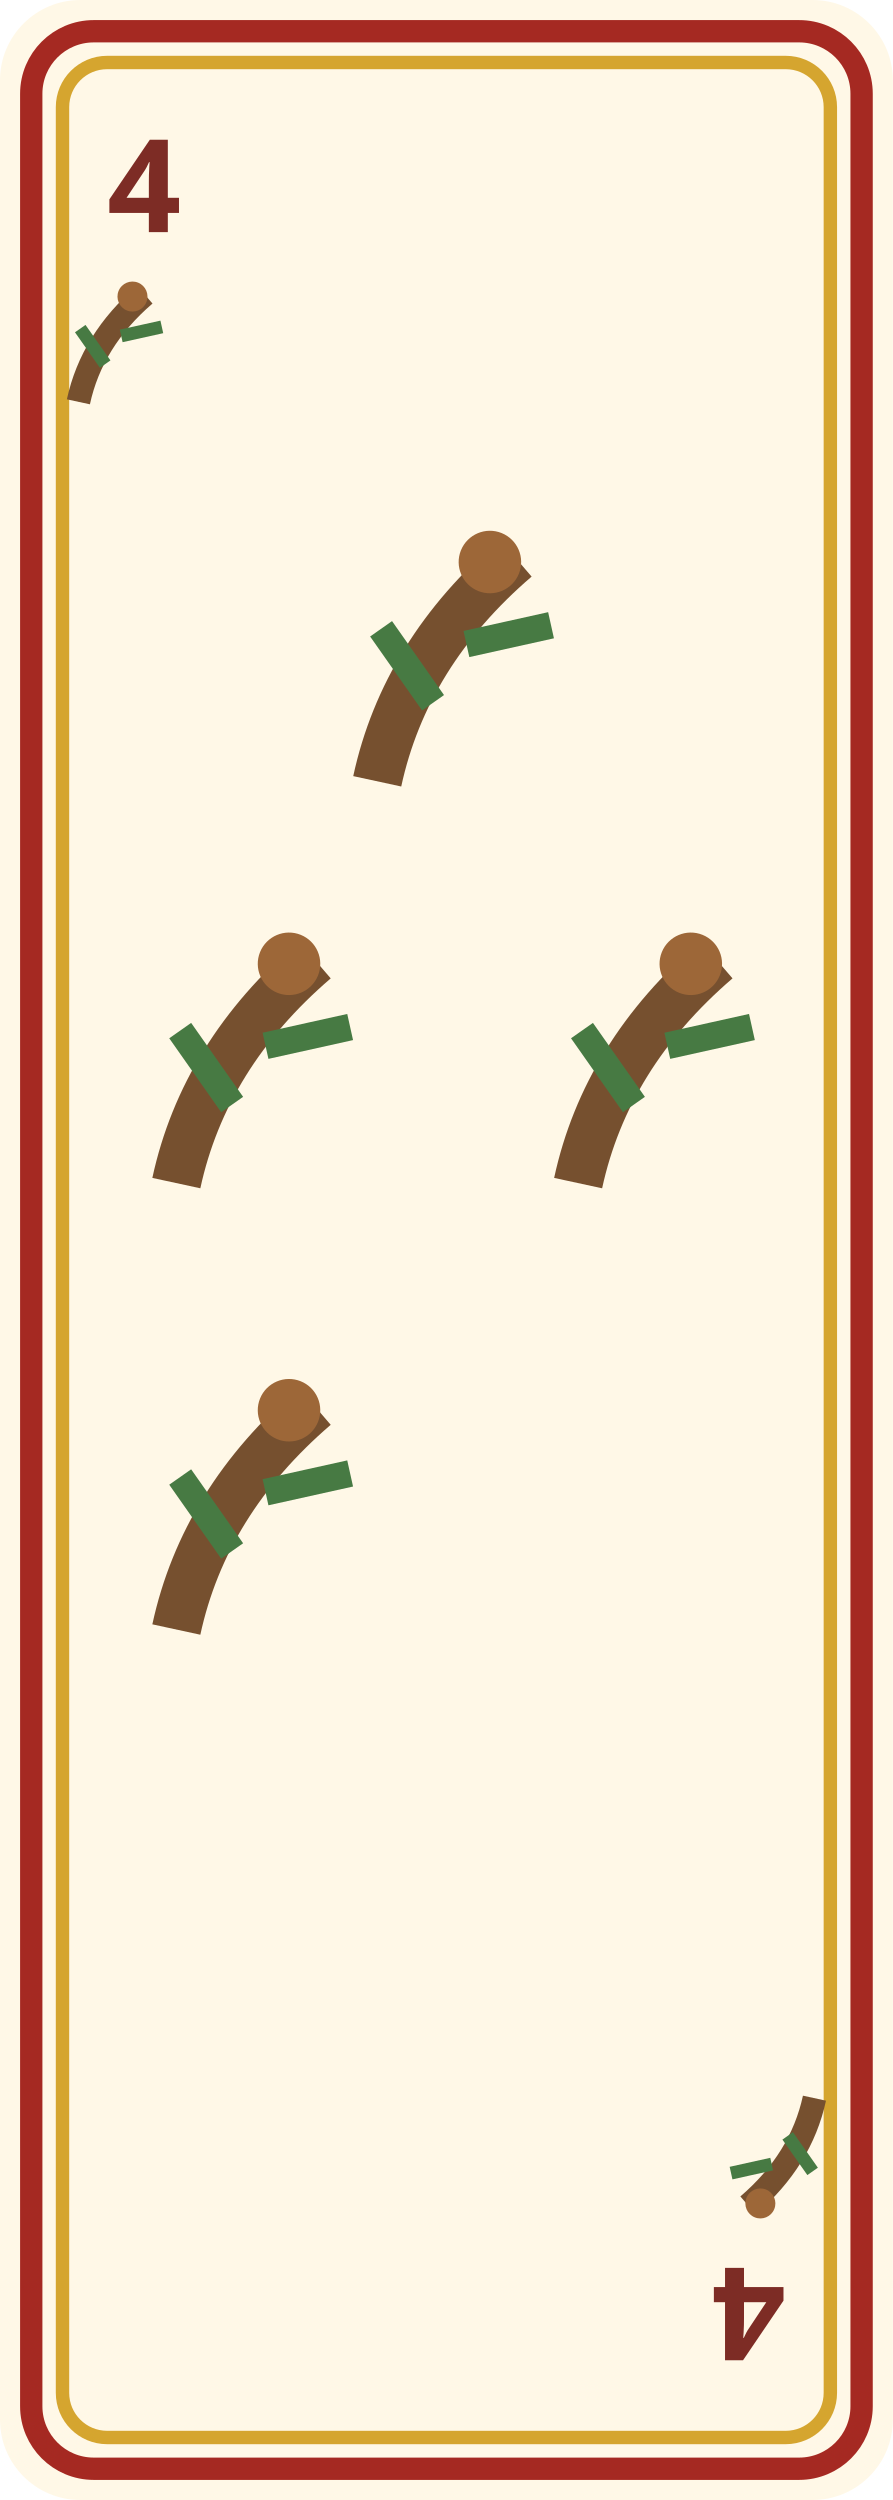
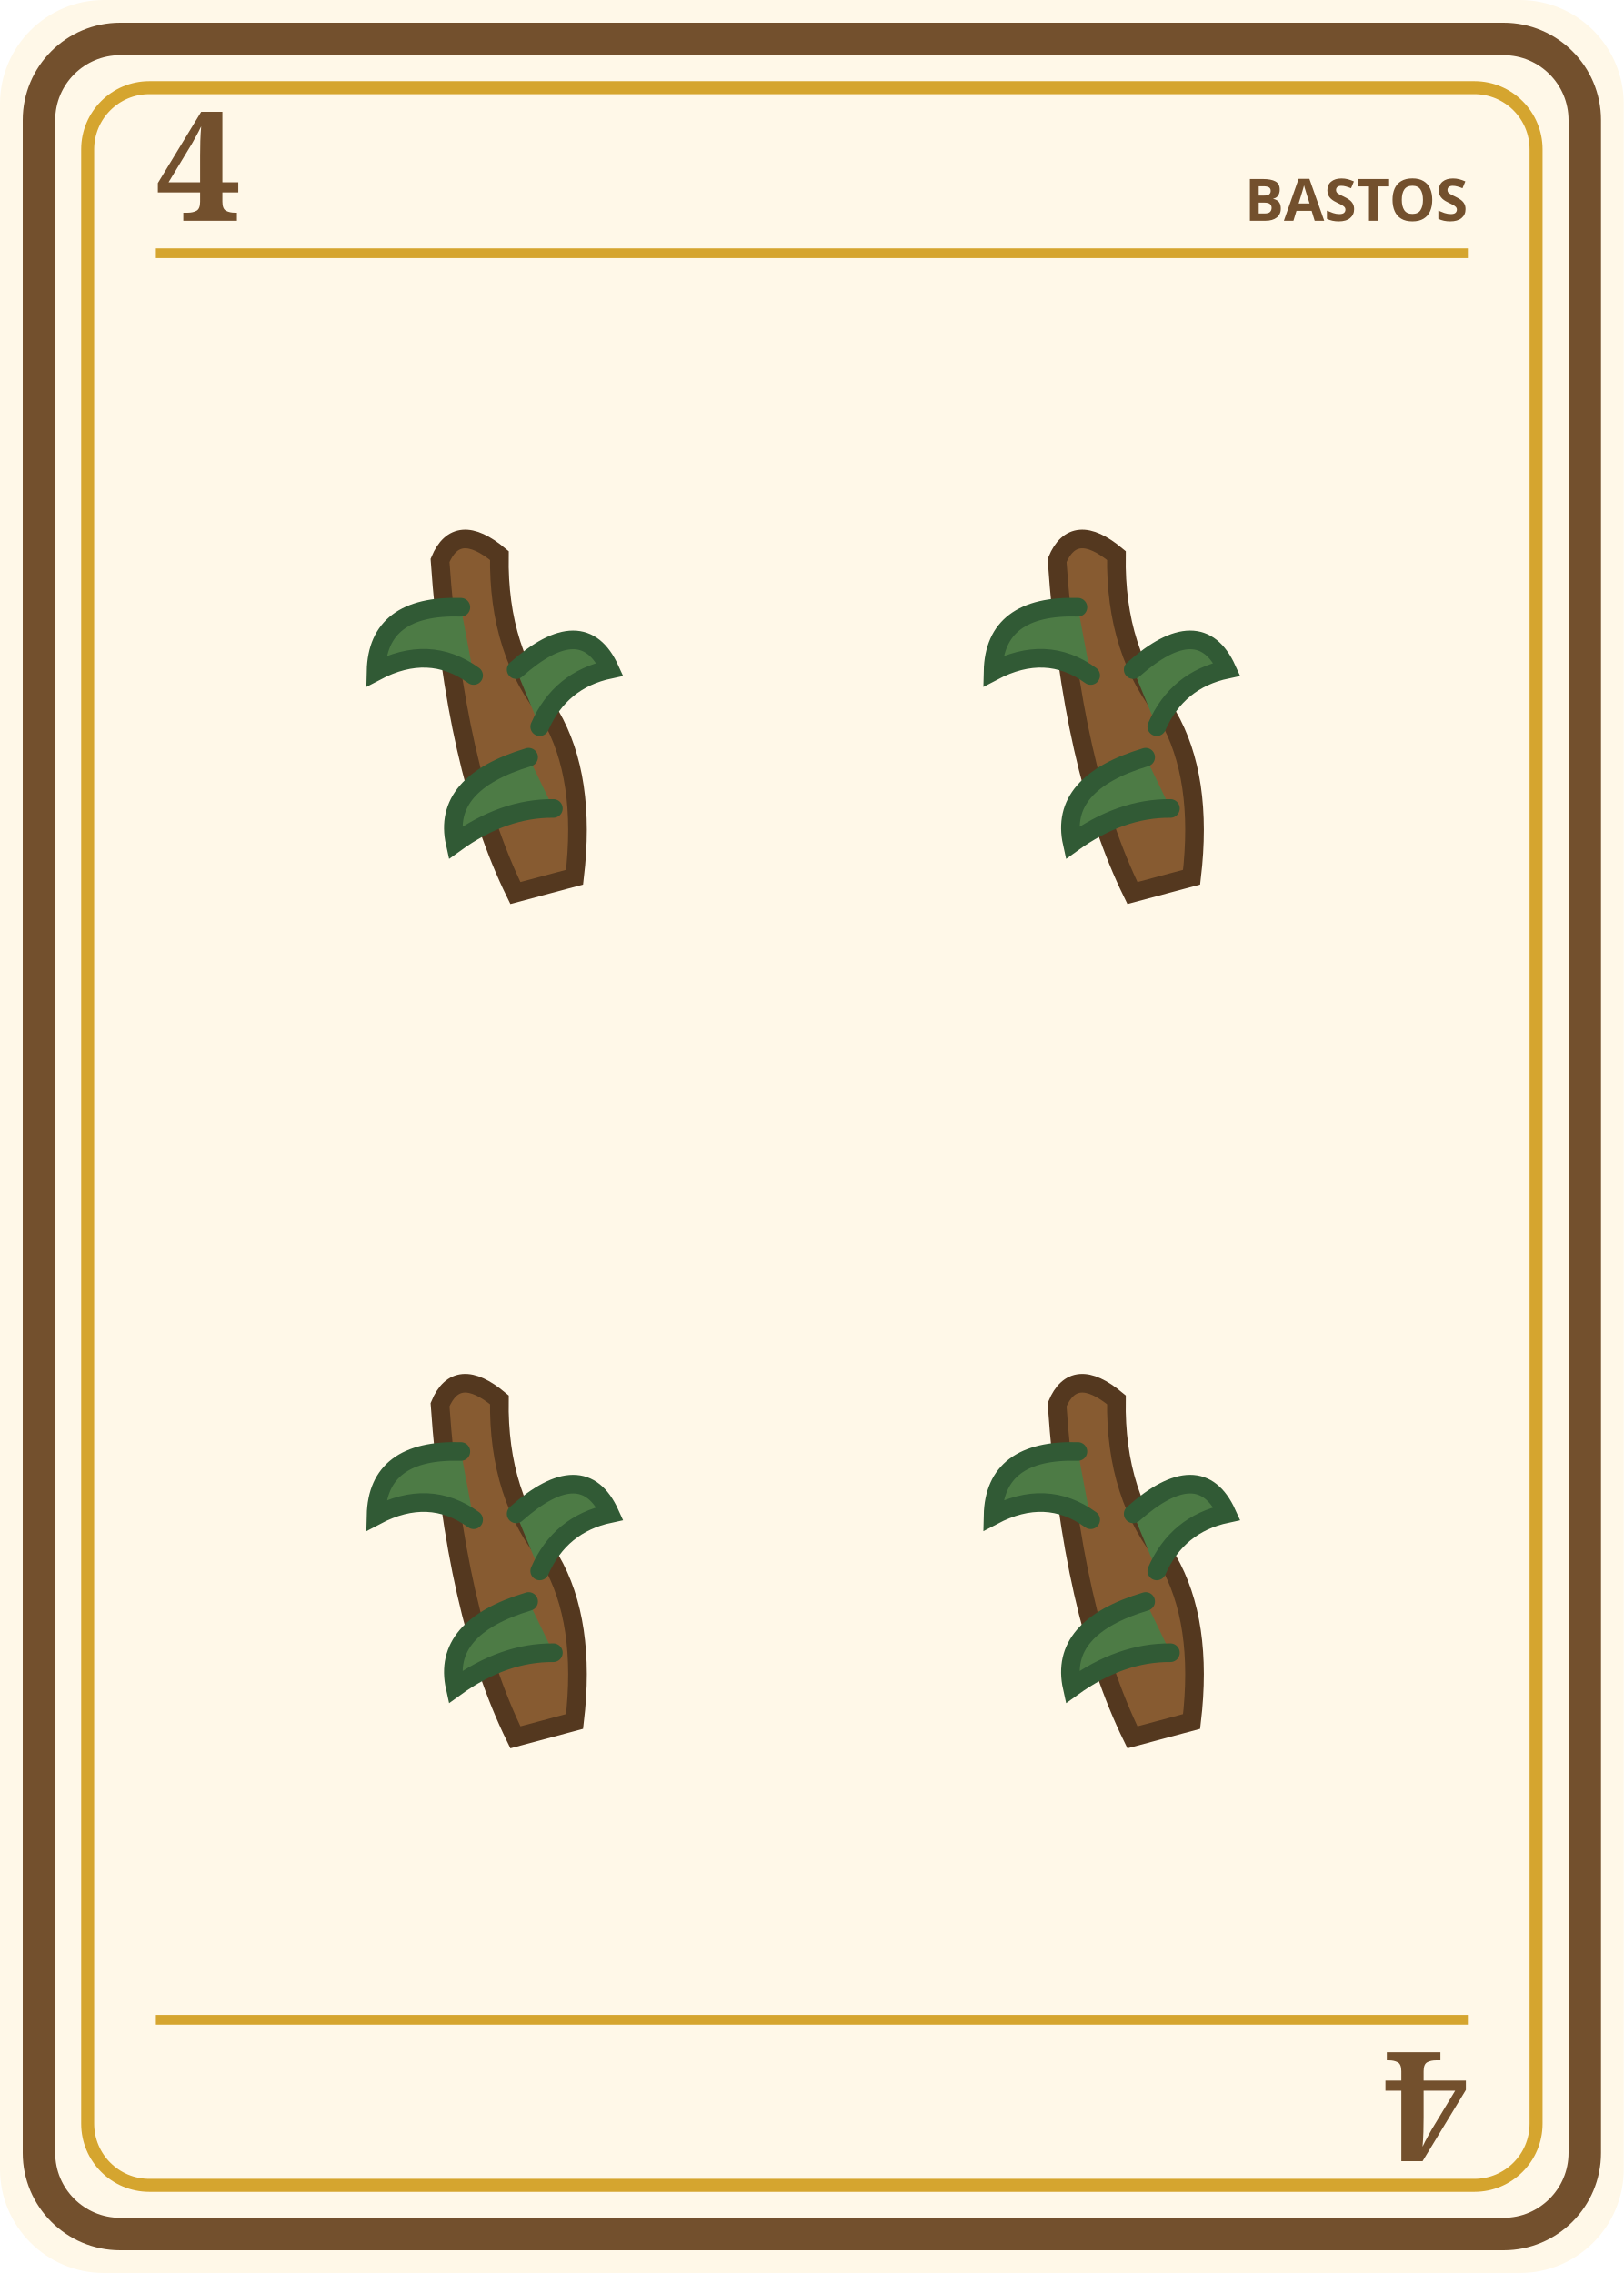
- <svg xmlns="http://www.w3.org/2000/svg" width="200" height="560" viewBox="0 0 200 560">
-   <rect width="200" height="560" rx="18" fill="#fff8e7" />
-   <rect x="7" y="7" width="186" height="546" rx="14" fill="none" stroke="#a52922" stroke-width="5" />
-   <rect x="14" y="14" width="172" height="532" rx="10" fill="none" stroke="#d5a52f" stroke-width="3" />
-   <text x="24" y="52" font-size="29" font-family="sans-serif" font-weight="bold" fill="#7d2c25">4</text>
-   <g transform="translate(25 78) rotate(22) scale(0.48)">
-     <path d="M-5 29Q-10 0 5-29" stroke="#76502f" stroke-width="11" />
-     <path d="M0 8L-17-3M2-7L18-18" stroke="#477a43" stroke-width="6" />
-     <circle cy="-26" r="7" fill="#9d6738" />
+ <svg xmlns="http://www.w3.org/2000/svg" width="500" height="700" viewBox="0 0 500 700">
+   <rect width="500" height="700" rx="32" fill="#fff8e8" />
+   <rect x="12" y="12" width="476" height="676" rx="25" fill="none" stroke="#73502d" stroke-width="10" />
+   <rect x="27" y="27" width="446" height="646" rx="19" fill="none" stroke="#d5a52f" stroke-width="4" />
+   <path d="M48 78H452M48 622H452" stroke="#d5a52f" stroke-width="3" />
+   <text x="48" y="68" font-size="47" font-family="serif" font-weight="bold" fill="#73502d">4</text>
+   <text x="452" y="68" text-anchor="end" font-size="18" font-family="sans-serif" font-weight="bold" fill="#73502d">BASTOS</text>
+   <g transform="rotate(180 250 350)">
+     <text x="48" y="68" font-size="47" font-family="serif" font-weight="bold" fill="#73502d">4</text>
  </g>
-   <g transform="translate(100 150) rotate(22) scale(1)">
-     <path d="M-5 29Q-10 0 5-29" stroke="#76502f" stroke-width="11" />
-     <path d="M0 8L-17-3M2-7L18-18" stroke="#477a43" stroke-width="6" />
-     <circle cy="-26" r="7" fill="#9d6738" />
+   <g transform="translate(155 220) scale(0.82) rotate(-15)">
+     <path d="M-13 66Q-23 15-8-62Q2-75 14-58Q4-23 17 5Q24 31 10 66Z" fill="#875b31" stroke="#54381f" stroke-width="7" />
+     <path d="M-5-43Q-35-52-42-28Q-20-33-7-17M9-15Q39-30 43-6Q24-7 12 8M5 18Q-29 19-30 42Q-9 34 9 39" fill="#4d7b45" stroke="#315a35" stroke-width="7" stroke-linecap="round" />
  </g>
-   <g transform="translate(55 240) rotate(22) scale(1)">
-     <path d="M-5 29Q-10 0 5-29" stroke="#76502f" stroke-width="11" />
-     <path d="M0 8L-17-3M2-7L18-18" stroke="#477a43" stroke-width="6" />
-     <circle cy="-26" r="7" fill="#9d6738" />
+   <g transform="translate(345 220) scale(0.82) rotate(-15)">
+     <path d="M-13 66Q-23 15-8-62Q2-75 14-58Q4-23 17 5Q24 31 10 66Z" fill="#875b31" stroke="#54381f" stroke-width="7" />
+     <path d="M-5-43Q-35-52-42-28Q-20-33-7-17M9-15Q39-30 43-6Q24-7 12 8M5 18Q-29 19-30 42Q-9 34 9 39" fill="#4d7b45" stroke="#315a35" stroke-width="7" stroke-linecap="round" />
  </g>
-   <g transform="translate(145 240) rotate(22) scale(1)">
-     <path d="M-5 29Q-10 0 5-29" stroke="#76502f" stroke-width="11" />
-     <path d="M0 8L-17-3M2-7L18-18" stroke="#477a43" stroke-width="6" />
-     <circle cy="-26" r="7" fill="#9d6738" />
+   <g transform="translate(155 480) scale(0.82) rotate(-15)">
+     <path d="M-13 66Q-23 15-8-62Q2-75 14-58Q4-23 17 5Q24 31 10 66Z" fill="#875b31" stroke="#54381f" stroke-width="7" />
+     <path d="M-5-43Q-35-52-42-28Q-20-33-7-17M9-15Q39-30 43-6Q24-7 12 8M5 18Q-29 19-30 42Q-9 34 9 39" fill="#4d7b45" stroke="#315a35" stroke-width="7" stroke-linecap="round" />
  </g>
-   <g transform="translate(55 340) rotate(22) scale(1)">
-     <path d="M-5 29Q-10 0 5-29" stroke="#76502f" stroke-width="11" />
-     <path d="M0 8L-17-3M2-7L18-18" stroke="#477a43" stroke-width="6" />
-     <circle cy="-26" r="7" fill="#9d6738" />
-   </g>
-   <g transform="rotate(180 100 280)">
-     <text x="24" y="52" font-size="29" font-family="sans-serif" font-weight="bold" fill="#7d2c25">4</text>
-     <g transform="translate(25 78) rotate(22) scale(0.48)">
-       <path d="M-5 29Q-10 0 5-29" stroke="#76502f" stroke-width="11" />
-       <path d="M0 8L-17-3M2-7L18-18" stroke="#477a43" stroke-width="6" />
-       <circle cy="-26" r="7" fill="#9d6738" />
-     </g>
+   <g transform="translate(345 480) scale(0.82) rotate(-15)">
+     <path d="M-13 66Q-23 15-8-62Q2-75 14-58Q4-23 17 5Q24 31 10 66Z" fill="#875b31" stroke="#54381f" stroke-width="7" />
+     <path d="M-5-43Q-35-52-42-28Q-20-33-7-17M9-15Q39-30 43-6Q24-7 12 8M5 18Q-29 19-30 42Q-9 34 9 39" fill="#4d7b45" stroke="#315a35" stroke-width="7" stroke-linecap="round" />
  </g>
</svg>
